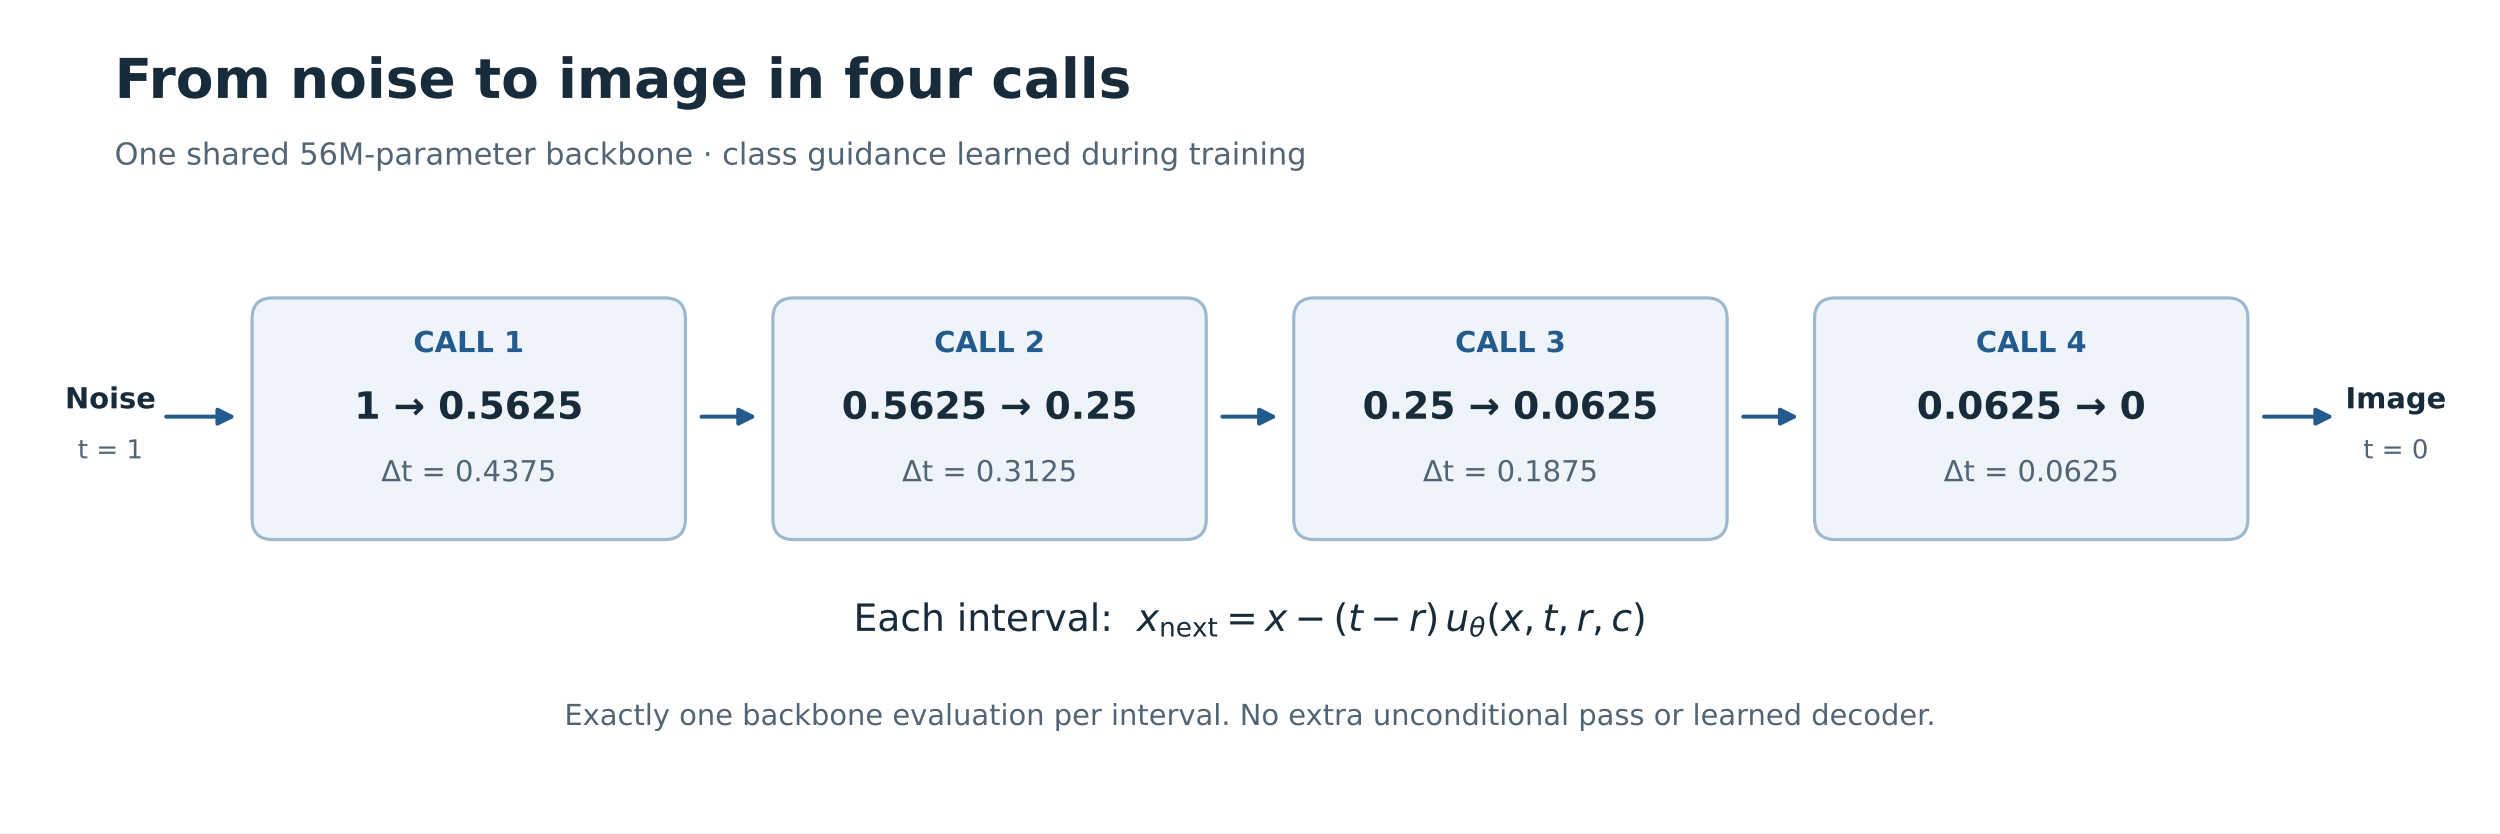
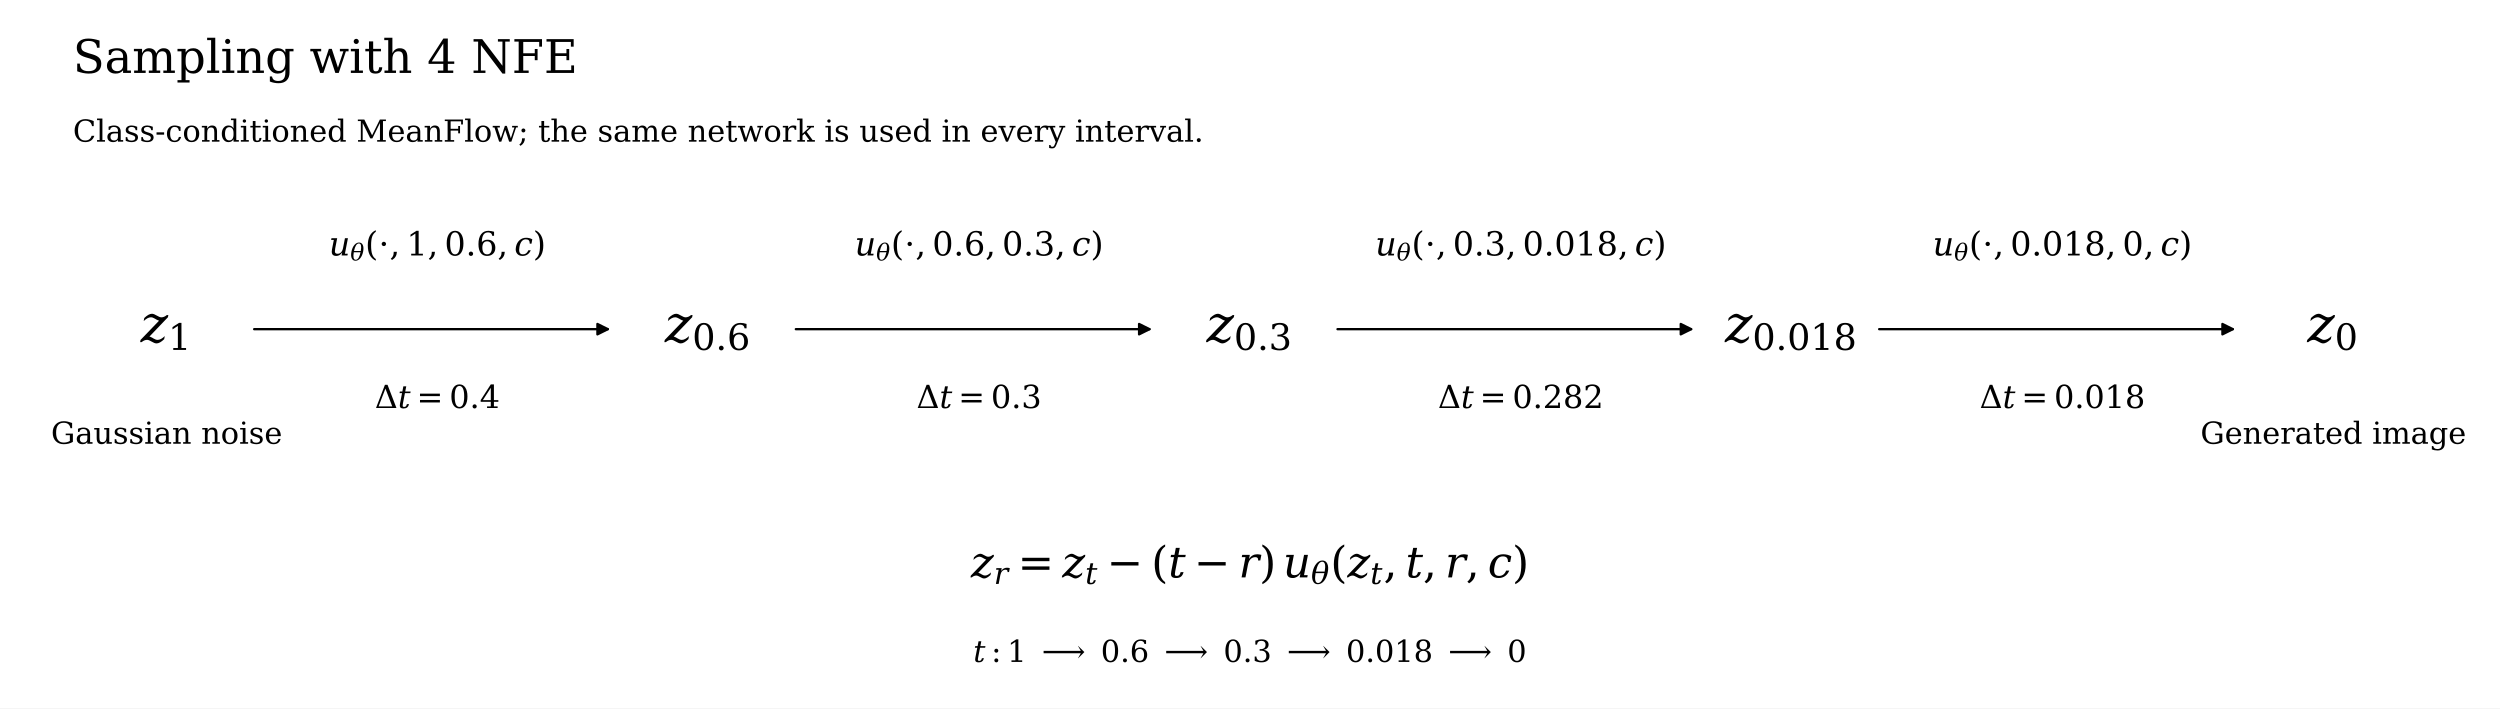
- <svg xmlns="http://www.w3.org/2000/svg" width="864pt" height="288pt" viewBox="0 0 864 288" version="1.1">
+ <svg xmlns="http://www.w3.org/2000/svg" width="864pt" height="244.8pt" viewBox="0 0 864 244.8" version="1.1">
  <defs>
    <style type="text/css">*{stroke-linejoin: round; stroke-linecap: butt}</style>
  </defs>
  <g id="figure_1">
    <g id="patch_1">
-       <path d="M 0 288  L 864 288  L 864 0  L 0 0  z " style="fill: #ffffff" />
+       <path d="M 0 244.8 L 864 244.8 L 864 0 L 0 0 z " style="fill: #ffffff" />
    </g>
    <g id="axes_1">
      <g id="patch_2">
-         <path d="M 94.32 186.48  L 229.68 186.48  Q 236.88 186.48 236.88 179.28  L 236.88 110.16  Q 236.88 102.96 229.68 102.96  L 94.32 102.96  Q 87.12 102.96 87.12 110.16  L 87.12 179.28  Q 87.12 186.48 94.32 186.48  z " clip-path="url(#p0bc3b1defd)" style="fill: #eef4f9; stroke: #9db8ce; stroke-width: 1.1; stroke-linejoin: miter" />
+         <path d="M 87.84 113.76 Q 149.4 113.76 210.066 113.76 " clip-path="url(#p4a0b4261d5)" style="fill: none; stroke: #000000; stroke-width: 0.8; stroke-linecap: round" />
+         <path d="M 206.466 111.96 L 210.066 113.76 L 206.466 115.56 z " clip-path="url(#p4a0b4261d5)" style="stroke: #000000; stroke-width: 0.8; stroke-linecap: round" />
      </g>
      <g id="patch_3">
-         <path d="M 274.32 186.48  L 409.68 186.48  Q 416.88 186.48 416.88 179.28  L 416.88 110.16  Q 416.88 102.96 409.68 102.96  L 274.32 102.96  Q 267.12 102.96 267.12 110.16  L 267.12 179.28  Q 267.12 186.48 274.32 186.48  z " clip-path="url(#p0bc3b1defd)" style="fill: #eef4f9; stroke: #9db8ce; stroke-width: 1.1; stroke-linejoin: miter" />
+         <path d="M 275.04 113.76 Q 336.6 113.76 397.266 113.76 " clip-path="url(#p4a0b4261d5)" style="fill: none; stroke: #000000; stroke-width: 0.8; stroke-linecap: round" />
+         <path d="M 393.666 111.96 L 397.266 113.76 L 393.666 115.56 z " clip-path="url(#p4a0b4261d5)" style="stroke: #000000; stroke-width: 0.8; stroke-linecap: round" />
      </g>
      <g id="patch_4">
-         <path d="M 454.32 186.48  L 589.68 186.48  Q 596.88 186.48 596.88 179.28  L 596.88 110.16  Q 596.88 102.96 589.68 102.96  L 454.32 102.96  Q 447.12 102.96 447.12 110.16  L 447.12 179.28  Q 447.12 186.48 454.32 186.48  z " clip-path="url(#p0bc3b1defd)" style="fill: #eef4f9; stroke: #9db8ce; stroke-width: 1.1; stroke-linejoin: miter" />
+         <path d="M 462.24 113.76 Q 523.8 113.76 584.466 113.76 " clip-path="url(#p4a0b4261d5)" style="fill: none; stroke: #000000; stroke-width: 0.8; stroke-linecap: round" />
+         <path d="M 580.866 111.96 L 584.466 113.76 L 580.866 115.56 z " clip-path="url(#p4a0b4261d5)" style="stroke: #000000; stroke-width: 0.8; stroke-linecap: round" />
      </g>
      <g id="patch_5">
-         <path d="M 634.32 186.48  L 769.68 186.48  Q 776.88 186.48 776.88 179.28  L 776.88 110.16  Q 776.88 102.96 769.68 102.96  L 634.32 102.96  Q 627.12 102.96 627.12 110.16  L 627.12 179.28  Q 627.12 186.48 634.32 186.48  z " clip-path="url(#p0bc3b1defd)" style="fill: #eef4f9; stroke: #9db8ce; stroke-width: 1.1; stroke-linejoin: miter" />
-       </g>
-       <g id="patch_6">
-         <path d="M 57.438 144  Q 69.478 144 79.952 144  " clip-path="url(#p0bc3b1defd)" style="fill: none; stroke: #235b8e; stroke-width: 1.4; stroke-linecap: round" />
-         <path d="M 75.152 141.6  L 79.952 144  L 75.152 146.4  z " clip-path="url(#p0bc3b1defd)" style="fill: #235b8e; stroke: #235b8e; stroke-width: 1.4; stroke-linecap: round" />
-       </g>
-       <g id="patch_7">
-         <path d="M 242.48 144  Q 251.999 144 259.954 144  " clip-path="url(#p0bc3b1defd)" style="fill: none; stroke: #235b8e; stroke-width: 1.4; stroke-linecap: round" />
-         <path d="M 255.154 141.6  L 259.954 144  L 255.154 146.4  z " clip-path="url(#p0bc3b1defd)" style="fill: #235b8e; stroke: #235b8e; stroke-width: 1.4; stroke-linecap: round" />
-       </g>
-       <g id="patch_8">
-         <path d="M 422.48 144  Q 431.999 144 439.954 144  " clip-path="url(#p0bc3b1defd)" style="fill: none; stroke: #235b8e; stroke-width: 1.4; stroke-linecap: round" />
-         <path d="M 435.154 141.6  L 439.954 144  L 435.154 146.4  z " clip-path="url(#p0bc3b1defd)" style="fill: #235b8e; stroke: #235b8e; stroke-width: 1.4; stroke-linecap: round" />
-       </g>
-       <g id="patch_9">
-         <path d="M 602.48 144  Q 611.999 144 619.954 144  " clip-path="url(#p0bc3b1defd)" style="fill: none; stroke: #235b8e; stroke-width: 1.4; stroke-linecap: round" />
-         <path d="M 615.154 141.6  L 619.954 144  L 615.154 146.4  z " clip-path="url(#p0bc3b1defd)" style="fill: #235b8e; stroke: #235b8e; stroke-width: 1.4; stroke-linecap: round" />
-       </g>
-       <g id="patch_10">
-         <path d="M 782.478 144  Q 794.518 144 804.992 144  " clip-path="url(#p0bc3b1defd)" style="fill: none; stroke: #235b8e; stroke-width: 1.4; stroke-linecap: round" />
-         <path d="M 800.192 141.6  L 804.992 144  L 800.192 146.4  z " clip-path="url(#p0bc3b1defd)" style="fill: #235b8e; stroke: #235b8e; stroke-width: 1.4; stroke-linecap: round" />
+         <path d="M 649.44 113.76 Q 711 113.76 771.666 113.76 " clip-path="url(#p4a0b4261d5)" style="fill: none; stroke: #000000; stroke-width: 0.8; stroke-linecap: round" />
+         <path d="M 768.066 111.96 L 771.666 113.76 L 768.066 115.56 z " clip-path="url(#p4a0b4261d5)" style="stroke: #000000; stroke-width: 0.8; stroke-linecap: round" />
      </g>
      <g id="text_1">
-         <text style="font-weight: 700; font-size: 19px; font-family: 'DejaVu Sans'; text-anchor: start; fill: #172b3a" x="39.6" y="33.84" transform="rotate(-0 39.6 33.84)">From noise to image in four calls</text>
+         <text style="font-size: 16px; font-family: 'DejaVu Serif'; text-anchor: start" x="25.2" y="25.2" transform="rotate(-0 25.2 25.2)">Sampling with 4 NFE</text>
      </g>
      <g id="text_2">
-         <text style="font-size: 10.5px; font-family: 'DejaVu Sans'; text-anchor: start; fill: #536575" x="39.6" y="56.88" transform="rotate(-0 39.6 56.88)">One shared 56M-parameter backbone · class guidance learned during training</text>
+         <text style="font-size: 10.5px; font-family: 'DejaVu Serif'; text-anchor: start" x="25.2" y="48.96" transform="rotate(-0 25.2 48.96)">Class-conditioned MeanFlow; the same network is used in every interval.</text>
      </g>
      <g id="text_3">
-         <text style="font-weight: 700; font-size: 10px; font-family: 'DejaVu Sans'; text-anchor: middle; fill: #235b8e" x="162" y="121.68" transform="rotate(-0 162 121.68)">CALL 1</text>
+         <g transform="translate(48.6 118.4358)">
+           <text>
+             <tspan x="0" y="-0.203" style="font-style: italic; font-size: 18px; font-family: 'DejaVu Serif'">z</tspan>
+             <tspan x="9.483" y="2.497" style="font-size: 12.6px; font-family: 'DejaVu Serif'">1</tspan>
+           </text>
+         </g>
      </g>
      <g id="text_4">
-         <text style="font-weight: 700; font-size: 13px; font-family: 'DejaVu Sans'; text-anchor: middle; fill: #172b3a" x="162" y="144.72" transform="rotate(-0 162 144.72)">1  →  0.5625</text>
+         <g transform="translate(113.6525 88.56)">
+           <text>
+             <tspan x="0" y="-0.266" style="font-style: italic; font-size: 11.5px; font-family: 'DejaVu Serif'">u</tspan>
+             <tspan x="64.089" y="-0.266" style="font-style: italic; font-size: 11.5px; font-family: 'DejaVu Serif'">c</tspan>
+             <tspan x="7.406" y="1.459" style="font-style: italic; font-size: 8.05px; font-family: 'DejaVu Serif'">θ</tspan>
+             <tspan x="12.551" y="-0.266" style="font-size: 11.5px; font-family: 'DejaVu Serif'">(</tspan>
+             <tspan x="17.038" y="-0.266" style="font-size: 11.5px; font-family: 'DejaVu Serif'">⋅</tspan>
+             <tspan x="20.974" y="-0.266" style="font-size: 11.5px; font-family: 'DejaVu Serif'">,</tspan>
+             <tspan x="26.811" y="-0.266" style="font-size: 11.5px; font-family: 'DejaVu Serif'">1</tspan>
+             <tspan x="34.127" y="-0.266" style="font-size: 11.5px; font-family: 'DejaVu Serif'">,</tspan>
+             <tspan x="39.964" y="-0.266" style="font-size: 11.5px; font-family: 'DejaVu Serif'">0</tspan>
+             <tspan x="47.281" y="-0.266" style="font-size: 11.5px; font-family: 'DejaVu Serif'">.</tspan>
+             <tspan x="50.936" y="-0.266" style="font-size: 11.5px; font-family: 'DejaVu Serif'">6</tspan>
+             <tspan x="58.253" y="-0.266" style="font-size: 11.5px; font-family: 'DejaVu Serif'">,</tspan>
+             <tspan x="70.53" y="-0.266" style="font-size: 11.5px; font-family: 'DejaVu Serif'">)</tspan>
+           </text>
+         </g>
      </g>
      <g id="text_5">
-         <text style="font-size: 10px; font-family: 'DejaVu Sans'; text-anchor: middle; fill: #536575" x="162" y="166.32" transform="rotate(-0 162 166.32)">Δt = 0.4375</text>
+         <g transform="translate(129.53 141.84)">
+           <text>
+             <tspan x="0" y="-0.828" style="font-size: 11px; font-family: 'DejaVu Serif'">Δ</tspan>
+             <tspan x="14.45" y="-0.828" style="font-size: 11px; font-family: 'DejaVu Serif'">=</tspan>
+             <tspan x="25.753" y="-0.828" style="font-size: 11px; font-family: 'DejaVu Serif'">0</tspan>
+             <tspan x="32.752" y="-0.828" style="font-size: 11px; font-family: 'DejaVu Serif'">.</tspan>
+             <tspan x="36.248" y="-0.828" style="font-size: 11px; font-family: 'DejaVu Serif'">4</tspan>
+             <tspan x="7.944" y="-0.828" style="font-style: italic; font-size: 11px; font-family: 'DejaVu Serif'">t</tspan>
+           </text>
+         </g>
      </g>
      <g id="text_6">
-         <text style="font-weight: 700; font-size: 10px; font-family: 'DejaVu Sans'; text-anchor: middle; fill: #235b8e" x="342" y="121.68" transform="rotate(-0 342 121.68)">CALL 2</text>
+         <g transform="translate(229.77 118.4358)">
+           <text>
+             <tspan x="0" y="-0.203" style="font-style: italic; font-size: 18px; font-family: 'DejaVu Serif'">z</tspan>
+             <tspan x="9.483" y="2.497" style="font-size: 12.6px; font-family: 'DejaVu Serif'">0</tspan>
+             <tspan x="17.5" y="2.497" style="font-size: 12.6px; font-family: 'DejaVu Serif'">.</tspan>
+             <tspan x="21.505" y="2.497" style="font-size: 12.6px; font-family: 'DejaVu Serif'">6</tspan>
+           </text>
+         </g>
      </g>
      <g id="text_7">
-         <text style="font-weight: 700; font-size: 13px; font-family: 'DejaVu Sans'; text-anchor: middle; fill: #172b3a" x="342" y="144.72" transform="rotate(-0 342 144.72)">0.5625  →  0.25</text>
+         <g transform="translate(295.39 88.56)">
+           <text>
+             <tspan x="0" y="-0.266" style="font-style: italic; font-size: 11.5px; font-family: 'DejaVu Serif'">u</tspan>
+             <tspan x="75.061" y="-0.266" style="font-style: italic; font-size: 11.5px; font-family: 'DejaVu Serif'">c</tspan>
+             <tspan x="7.406" y="1.459" style="font-style: italic; font-size: 8.05px; font-family: 'DejaVu Serif'">θ</tspan>
+             <tspan x="12.551" y="-0.266" style="font-size: 11.5px; font-family: 'DejaVu Serif'">(</tspan>
+             <tspan x="17.038" y="-0.266" style="font-size: 11.5px; font-family: 'DejaVu Serif'">⋅</tspan>
+             <tspan x="20.974" y="-0.266" style="font-size: 11.5px; font-family: 'DejaVu Serif'">,</tspan>
+             <tspan x="26.811" y="-0.266" style="font-size: 11.5px; font-family: 'DejaVu Serif'">0</tspan>
+             <tspan x="34.127" y="-0.266" style="font-size: 11.5px; font-family: 'DejaVu Serif'">.</tspan>
+             <tspan x="37.783" y="-0.266" style="font-size: 11.5px; font-family: 'DejaVu Serif'">6</tspan>
+             <tspan x="45.1" y="-0.266" style="font-size: 11.5px; font-family: 'DejaVu Serif'">,</tspan>
+             <tspan x="50.936" y="-0.266" style="font-size: 11.5px; font-family: 'DejaVu Serif'">0</tspan>
+             <tspan x="58.253" y="-0.266" style="font-size: 11.5px; font-family: 'DejaVu Serif'">.</tspan>
+             <tspan x="61.908" y="-0.266" style="font-size: 11.5px; font-family: 'DejaVu Serif'">3</tspan>
+             <tspan x="69.225" y="-0.266" style="font-size: 11.5px; font-family: 'DejaVu Serif'">,</tspan>
+             <tspan x="81.502" y="-0.266" style="font-size: 11.5px; font-family: 'DejaVu Serif'">)</tspan>
+           </text>
+         </g>
      </g>
      <g id="text_8">
-         <text style="font-size: 10px; font-family: 'DejaVu Sans'; text-anchor: middle; fill: #536575" x="342" y="166.32" transform="rotate(-0 342 166.32)">Δt = 0.3125</text>
+         <g transform="translate(316.73 141.84)">
+           <text>
+             <tspan x="0" y="-0.828" style="font-size: 11px; font-family: 'DejaVu Serif'">Δ</tspan>
+             <tspan x="14.45" y="-0.828" style="font-size: 11px; font-family: 'DejaVu Serif'">=</tspan>
+             <tspan x="25.753" y="-0.828" style="font-size: 11px; font-family: 'DejaVu Serif'">0</tspan>
+             <tspan x="32.752" y="-0.828" style="font-size: 11px; font-family: 'DejaVu Serif'">.</tspan>
+             <tspan x="36.248" y="-0.828" style="font-size: 11px; font-family: 'DejaVu Serif'">3</tspan>
+             <tspan x="7.944" y="-0.828" style="font-style: italic; font-size: 11px; font-family: 'DejaVu Serif'">t</tspan>
+           </text>
+         </g>
      </g>
      <g id="text_9">
-         <text style="font-weight: 700; font-size: 10px; font-family: 'DejaVu Sans'; text-anchor: middle; fill: #235b8e" x="522" y="121.68" transform="rotate(-0 522 121.68)">CALL 3</text>
+         <g transform="translate(416.97 118.4358)">
+           <text>
+             <tspan x="0" y="-0.203" style="font-style: italic; font-size: 18px; font-family: 'DejaVu Serif'">z</tspan>
+             <tspan x="9.483" y="2.497" style="font-size: 12.6px; font-family: 'DejaVu Serif'">0</tspan>
+             <tspan x="17.5" y="2.497" style="font-size: 12.6px; font-family: 'DejaVu Serif'">.</tspan>
+             <tspan x="21.505" y="2.497" style="font-size: 12.6px; font-family: 'DejaVu Serif'">3</tspan>
+           </text>
+         </g>
      </g>
      <g id="text_10">
-         <text style="font-weight: 700; font-size: 13px; font-family: 'DejaVu Sans'; text-anchor: middle; fill: #172b3a" x="522" y="144.72" transform="rotate(-0 522 144.72)">0.25  →  0.0625</text>
+         <g transform="translate(475.2875 88.56)">
+           <text>
+             <tspan x="0" y="-0.266" style="font-style: italic; font-size: 11.5px; font-family: 'DejaVu Serif'">u</tspan>
+             <tspan x="89.695" y="-0.266" style="font-style: italic; font-size: 11.5px; font-family: 'DejaVu Serif'">c</tspan>
+             <tspan x="7.406" y="1.459" style="font-style: italic; font-size: 8.05px; font-family: 'DejaVu Serif'">θ</tspan>
+             <tspan x="12.551" y="-0.266" style="font-size: 11.5px; font-family: 'DejaVu Serif'">(</tspan>
+             <tspan x="17.038" y="-0.266" style="font-size: 11.5px; font-family: 'DejaVu Serif'">⋅</tspan>
+             <tspan x="20.974" y="-0.266" style="font-size: 11.5px; font-family: 'DejaVu Serif'">,</tspan>
+             <tspan x="26.811" y="-0.266" style="font-size: 11.5px; font-family: 'DejaVu Serif'">0</tspan>
+             <tspan x="34.127" y="-0.266" style="font-size: 11.5px; font-family: 'DejaVu Serif'">.</tspan>
+             <tspan x="37.783" y="-0.266" style="font-size: 11.5px; font-family: 'DejaVu Serif'">3</tspan>
+             <tspan x="45.1" y="-0.266" style="font-size: 11.5px; font-family: 'DejaVu Serif'">,</tspan>
+             <tspan x="50.936" y="-0.266" style="font-size: 11.5px; font-family: 'DejaVu Serif'">0</tspan>
+             <tspan x="58.253" y="-0.266" style="font-size: 11.5px; font-family: 'DejaVu Serif'">.</tspan>
+             <tspan x="61.908" y="-0.266" style="font-size: 11.5px; font-family: 'DejaVu Serif'">0</tspan>
+             <tspan x="69.225" y="-0.266" style="font-size: 11.5px; font-family: 'DejaVu Serif'">1</tspan>
+             <tspan x="76.542" y="-0.266" style="font-size: 11.5px; font-family: 'DejaVu Serif'">8</tspan>
+             <tspan x="83.858" y="-0.266" style="font-size: 11.5px; font-family: 'DejaVu Serif'">,</tspan>
+             <tspan x="96.135" y="-0.266" style="font-size: 11.5px; font-family: 'DejaVu Serif'">)</tspan>
+           </text>
+         </g>
      </g>
      <g id="text_11">
-         <text style="font-size: 10px; font-family: 'DejaVu Sans'; text-anchor: middle; fill: #536575" x="522" y="166.32" transform="rotate(-0 522 166.32)">Δt = 0.1875</text>
+         <g transform="translate(496.945 141.84)">
+           <text>
+             <tspan x="0" y="-0.828" style="font-size: 11px; font-family: 'DejaVu Serif'">Δ</tspan>
+             <tspan x="14.45" y="-0.828" style="font-size: 11px; font-family: 'DejaVu Serif'">=</tspan>
+             <tspan x="25.753" y="-0.828" style="font-size: 11px; font-family: 'DejaVu Serif'">0</tspan>
+             <tspan x="32.752" y="-0.828" style="font-size: 11px; font-family: 'DejaVu Serif'">.</tspan>
+             <tspan x="36.248" y="-0.828" style="font-size: 11px; font-family: 'DejaVu Serif'">2</tspan>
+             <tspan x="43.247" y="-0.828" style="font-size: 11px; font-family: 'DejaVu Serif'">8</tspan>
+             <tspan x="50.246" y="-0.828" style="font-size: 11px; font-family: 'DejaVu Serif'">2</tspan>
+             <tspan x="7.944" y="-0.828" style="font-style: italic; font-size: 11px; font-family: 'DejaVu Serif'">t</tspan>
+           </text>
+         </g>
      </g>
      <g id="text_12">
-         <text style="font-weight: 700; font-size: 10px; font-family: 'DejaVu Sans'; text-anchor: middle; fill: #235b8e" x="702" y="121.68" transform="rotate(-0 702 121.68)">CALL 4</text>
+         <g transform="translate(596.16 118.4358)">
+           <text>
+             <tspan x="0" y="-0.203" style="font-style: italic; font-size: 18px; font-family: 'DejaVu Serif'">z</tspan>
+             <tspan x="9.483" y="2.497" style="font-size: 12.6px; font-family: 'DejaVu Serif'">0</tspan>
+             <tspan x="17.5" y="2.497" style="font-size: 12.6px; font-family: 'DejaVu Serif'">.</tspan>
+             <tspan x="21.505" y="2.497" style="font-size: 12.6px; font-family: 'DejaVu Serif'">0</tspan>
+             <tspan x="29.522" y="2.497" style="font-size: 12.6px; font-family: 'DejaVu Serif'">1</tspan>
+             <tspan x="37.538" y="2.497" style="font-size: 12.6px; font-family: 'DejaVu Serif'">8</tspan>
+           </text>
+         </g>
      </g>
      <g id="text_13">
-         <text style="font-weight: 700; font-size: 13px; font-family: 'DejaVu Sans'; text-anchor: middle; fill: #172b3a" x="702" y="144.72" transform="rotate(-0 702 144.72)">0.0625  →  0</text>
+         <g transform="translate(667.95 88.56)">
+           <text>
+             <tspan x="0" y="-0.266" style="font-style: italic; font-size: 11.5px; font-family: 'DejaVu Serif'">u</tspan>
+             <tspan x="78.722" y="-0.266" style="font-style: italic; font-size: 11.5px; font-family: 'DejaVu Serif'">c</tspan>
+             <tspan x="7.406" y="1.459" style="font-style: italic; font-size: 8.05px; font-family: 'DejaVu Serif'">θ</tspan>
+             <tspan x="12.551" y="-0.266" style="font-size: 11.5px; font-family: 'DejaVu Serif'">(</tspan>
+             <tspan x="17.038" y="-0.266" style="font-size: 11.5px; font-family: 'DejaVu Serif'">⋅</tspan>
+             <tspan x="20.974" y="-0.266" style="font-size: 11.5px; font-family: 'DejaVu Serif'">,</tspan>
+             <tspan x="26.811" y="-0.266" style="font-size: 11.5px; font-family: 'DejaVu Serif'">0</tspan>
+             <tspan x="34.127" y="-0.266" style="font-size: 11.5px; font-family: 'DejaVu Serif'">.</tspan>
+             <tspan x="37.783" y="-0.266" style="font-size: 11.5px; font-family: 'DejaVu Serif'">0</tspan>
+             <tspan x="45.1" y="-0.266" style="font-size: 11.5px; font-family: 'DejaVu Serif'">1</tspan>
+             <tspan x="52.416" y="-0.266" style="font-size: 11.5px; font-family: 'DejaVu Serif'">8</tspan>
+             <tspan x="59.733" y="-0.266" style="font-size: 11.5px; font-family: 'DejaVu Serif'">,</tspan>
+             <tspan x="65.569" y="-0.266" style="font-size: 11.5px; font-family: 'DejaVu Serif'">0</tspan>
+             <tspan x="72.886" y="-0.266" style="font-size: 11.5px; font-family: 'DejaVu Serif'">,</tspan>
+             <tspan x="85.163" y="-0.266" style="font-size: 11.5px; font-family: 'DejaVu Serif'">)</tspan>
+           </text>
+         </g>
      </g>
      <g id="text_14">
-         <text style="font-size: 10px; font-family: 'DejaVu Sans'; text-anchor: middle; fill: #536575" x="702" y="166.32" transform="rotate(-0 702 166.32)">Δt = 0.0625</text>
+         <g transform="translate(684.145 141.84)">
+           <text>
+             <tspan x="0" y="-0.828" style="font-size: 11px; font-family: 'DejaVu Serif'">Δ</tspan>
+             <tspan x="14.45" y="-0.828" style="font-size: 11px; font-family: 'DejaVu Serif'">=</tspan>
+             <tspan x="25.753" y="-0.828" style="font-size: 11px; font-family: 'DejaVu Serif'">0</tspan>
+             <tspan x="32.752" y="-0.828" style="font-size: 11px; font-family: 'DejaVu Serif'">.</tspan>
+             <tspan x="36.248" y="-0.828" style="font-size: 11px; font-family: 'DejaVu Serif'">0</tspan>
+             <tspan x="43.247" y="-0.828" style="font-size: 11px; font-family: 'DejaVu Serif'">1</tspan>
+             <tspan x="50.246" y="-0.828" style="font-size: 11px; font-family: 'DejaVu Serif'">8</tspan>
+             <tspan x="7.944" y="-0.828" style="font-style: italic; font-size: 11px; font-family: 'DejaVu Serif'">t</tspan>
+           </text>
+         </g>
      </g>
      <g id="text_15">
-         <text style="font-weight: 700; font-size: 10px; font-family: 'DejaVu Sans'; text-anchor: middle; fill: #172b3a" x="38.16" y="141.12" transform="rotate(-0 38.16 141.12)">Noise</text>
+         <g transform="translate(797.4 118.4358)">
+           <text>
+             <tspan x="0" y="-0.203" style="font-style: italic; font-size: 18px; font-family: 'DejaVu Serif'">z</tspan>
+             <tspan x="9.483" y="2.497" style="font-size: 12.6px; font-family: 'DejaVu Serif'">0</tspan>
+           </text>
+         </g>
      </g>
      <g id="text_16">
-         <text style="font-size: 9px; font-family: 'DejaVu Sans'; text-anchor: middle; fill: #536575" x="38.16" y="158.4" transform="rotate(-0 38.16 158.4)">t = 1</text>
+         <text style="font-size: 10.5px; font-family: 'DejaVu Serif'; text-anchor: middle" x="57.6" y="153.36" transform="rotate(-0 57.6 153.36)">Gaussian noise</text>
      </g>
      <g id="text_17">
-         <text style="font-weight: 700; font-size: 10px; font-family: 'DejaVu Sans'; text-anchor: middle; fill: #172b3a" x="828" y="141.12" transform="rotate(-0 828 141.12)">Image</text>
+         <text style="font-size: 10.5px; font-family: 'DejaVu Serif'; text-anchor: middle" x="806.4" y="153.36" transform="rotate(-0 806.4 153.36)">Generated image</text>
      </g>
      <g id="text_18">
-         <text style="font-size: 9px; font-family: 'DejaVu Sans'; text-anchor: middle; fill: #536575" x="828" y="158.4" transform="rotate(-0 828 158.4)">t = 0</text>
+         <g transform="translate(335.55 200.16)">
+           <text>
+             <tspan x="0" y="-0.609" style="font-style: italic; font-size: 15px; font-family: 'DejaVu Serif'">z</tspan>
+             <tspan x="31.569" y="-0.609" style="font-style: italic; font-size: 15px; font-family: 'DejaVu Serif'">z</tspan>
+             <tspan x="68.191" y="-0.609" style="font-style: italic; font-size: 15px; font-family: 'DejaVu Serif'">t</tspan>
+             <tspan x="92.476" y="-0.609" style="font-style: italic; font-size: 15px; font-family: 'DejaVu Serif'">r</tspan>
+             <tspan x="107.869" y="-0.609" style="font-style: italic; font-size: 15px; font-family: 'DejaVu Serif'">u</tspan>
+             <tspan x="130.093" y="-0.609" style="font-style: italic; font-size: 15px; font-family: 'DejaVu Serif'">z</tspan>
+             <tspan x="150.217" y="-0.609" style="font-style: italic; font-size: 15px; font-family: 'DejaVu Serif'">t</tspan>
+             <tspan x="163.858" y="-0.609" style="font-style: italic; font-size: 15px; font-family: 'DejaVu Serif'">r</tspan>
+             <tspan x="178.641" y="-0.609" style="font-style: italic; font-size: 15px; font-family: 'DejaVu Serif'">c</tspan>
+             <tspan x="7.903" y="1.641" style="font-style: italic; font-size: 10.5px; font-family: 'DejaVu Serif'">r</tspan>
+             <tspan x="39.472" y="1.641" style="font-style: italic; font-size: 10.5px; font-family: 'DejaVu Serif'">t</tspan>
+             <tspan x="117.53" y="1.641" style="font-style: italic; font-size: 10.5px; font-family: 'DejaVu Serif'">θ</tspan>
+             <tspan x="137.996" y="1.641" style="font-style: italic; font-size: 10.5px; font-family: 'DejaVu Serif'">t</tspan>
+             <tspan x="16.156" y="-0.609" style="font-size: 15px; font-family: 'DejaVu Serif'">=</tspan>
+             <tspan x="46.926" y="-0.609" style="font-size: 15px; font-family: 'DejaVu Serif'">−</tspan>
+             <tspan x="62.339" y="-0.609" style="font-size: 15px; font-family: 'DejaVu Serif'">(</tspan>
+             <tspan x="77.063" y="-0.609" style="font-size: 15px; font-family: 'DejaVu Serif'">−</tspan>
+             <tspan x="99.647" y="-0.609" style="font-size: 15px; font-family: 'DejaVu Serif'">)</tspan>
+             <tspan x="124.241" y="-0.609" style="font-size: 15px; font-family: 'DejaVu Serif'">(</tspan>
+             <tspan x="142.605" y="-0.609" style="font-size: 15px; font-family: 'DejaVu Serif'">,</tspan>
+             <tspan x="156.245" y="-0.609" style="font-size: 15px; font-family: 'DejaVu Serif'">,</tspan>
+             <tspan x="171.028" y="-0.609" style="font-size: 15px; font-family: 'DejaVu Serif'">,</tspan>
+             <tspan x="187.042" y="-0.609" style="font-size: 15px; font-family: 'DejaVu Serif'">)</tspan>
+           </text>
+         </g>
      </g>
      <g id="text_19">
-         <g style="fill: #172b3a" transform="translate(294.98 218.16)">
-           <text>
-             <tspan x="0" y="-0.125" style="font-size: 13px; font-family: 'DejaVu Sans'; fill: #172b3a">E</tspan>
-             <tspan x="8.214" y="-0.125" style="font-size: 13px; font-family: 'DejaVu Sans'; fill: #172b3a">a</tspan>
-             <tspan x="16.18" y="-0.125" style="font-size: 13px; font-family: 'DejaVu Sans'; fill: #172b3a">c</tspan>
-             <tspan x="23.328" y="-0.125" style="font-size: 13px; font-family: 'DejaVu Sans'; fill: #172b3a">h</tspan>
-             <tspan x="31.567" y="-0.125" style="font-size: 13px; font-family: 'DejaVu Sans'; fill: #172b3a"> </tspan>
-             <tspan x="35.699" y="-0.125" style="font-size: 13px; font-family: 'DejaVu Sans'; fill: #172b3a">i</tspan>
-             <tspan x="39.311" y="-0.125" style="font-size: 13px; font-family: 'DejaVu Sans'; fill: #172b3a">n</tspan>
-             <tspan x="47.55" y="-0.125" style="font-size: 13px; font-family: 'DejaVu Sans'; fill: #172b3a">t</tspan>
-             <tspan x="52.647" y="-0.125" style="font-size: 13px; font-family: 'DejaVu Sans'; fill: #172b3a">e</tspan>
-             <tspan x="60.646" y="-0.125" style="font-size: 13px; font-family: 'DejaVu Sans'; fill: #172b3a">r</tspan>
-             <tspan x="65.99" y="-0.125" style="font-size: 13px; font-family: 'DejaVu Sans'; fill: #172b3a">v</tspan>
-             <tspan x="73.684" y="-0.125" style="font-size: 13px; font-family: 'DejaVu Sans'; fill: #172b3a">a</tspan>
-             <tspan x="81.65" y="-0.125" style="font-size: 13px; font-family: 'DejaVu Sans'; fill: #172b3a">l</tspan>
-             <tspan x="85.262" y="-0.125" style="font-size: 13px; font-family: 'DejaVu Sans'; fill: #172b3a">:</tspan>
-             <tspan x="89.642" y="-0.125" style="font-size: 13px; font-family: 'DejaVu Sans'; fill: #172b3a"> </tspan>
-             <tspan x="93.774" y="-0.125" style="font-size: 13px; font-family: 'DejaVu Sans'; fill: #172b3a"> </tspan>
-             <tspan x="128.807" y="-0.125" style="font-size: 13px; font-family: 'DejaVu Sans'; fill: #172b3a">=</tspan>
-             <tspan x="152.459" y="-0.125" style="font-size: 13px; font-family: 'DejaVu Sans'; fill: #172b3a">−</tspan>
-             <tspan x="165.884" y="-0.125" style="font-size: 13px; font-family: 'DejaVu Sans'; fill: #172b3a">(</tspan>
-             <tspan x="178.586" y="-0.125" style="font-size: 13px; font-family: 'DejaVu Sans'; fill: #172b3a">−</tspan>
-             <tspan x="197.356" y="-0.125" style="font-size: 13px; font-family: 'DejaVu Sans'; fill: #172b3a">)</tspan>
-             <tspan x="218.7" y="-0.125" style="font-size: 13px; font-family: 'DejaVu Sans'; fill: #172b3a">(</tspan>
-             <tspan x="231.465" y="-0.125" style="font-size: 13px; font-family: 'DejaVu Sans'; fill: #172b3a">,</tspan>
-             <tspan x="243.228" y="-0.125" style="font-size: 13px; font-family: 'DejaVu Sans'; fill: #172b3a">,</tspan>
-             <tspan x="255.237" y="-0.125" style="font-size: 13px; font-family: 'DejaVu Sans'; fill: #172b3a">,</tspan>
-             <tspan x="269.05" y="-0.125" style="font-size: 13px; font-family: 'DejaVu Sans'; fill: #172b3a">)</tspan>
-             <tspan x="97.906" y="-0.125" style="font-style: oblique; font-size: 13px; font-family: 'DejaVu Sans'; fill: #172b3a">x</tspan>
-             <tspan x="142.233" y="-0.125" style="font-style: oblique; font-size: 13px; font-family: 'DejaVu Sans'; fill: #172b3a">x</tspan>
-             <tspan x="170.956" y="-0.125" style="font-style: oblique; font-size: 13px; font-family: 'DejaVu Sans'; fill: #172b3a">t</tspan>
-             <tspan x="192.011" y="-0.125" style="font-style: oblique; font-size: 13px; font-family: 'DejaVu Sans'; fill: #172b3a">r</tspan>
-             <tspan x="204.538" y="-0.125" style="font-style: oblique; font-size: 13px; font-family: 'DejaVu Sans'; fill: #172b3a">u</tspan>
-             <tspan x="223.772" y="-0.125" style="font-style: oblique; font-size: 13px; font-family: 'DejaVu Sans'; fill: #172b3a">x</tspan>
-             <tspan x="238.13" y="-0.125" style="font-style: oblique; font-size: 13px; font-family: 'DejaVu Sans'; fill: #172b3a">t</tspan>
-             <tspan x="249.893" y="-0.125" style="font-style: oblique; font-size: 13px; font-family: 'DejaVu Sans'; fill: #172b3a">r</tspan>
-             <tspan x="261.902" y="-0.125" style="font-style: oblique; font-size: 13px; font-family: 'DejaVu Sans'; fill: #172b3a">c</tspan>
-             <tspan x="105.6" y="1.825" style="font-size: 9.1px; font-family: 'DejaVu Sans'; fill: #172b3a">n</tspan>
-             <tspan x="111.367" y="1.825" style="font-size: 9.1px; font-family: 'DejaVu Sans'; fill: #172b3a">e</tspan>
-             <tspan x="116.966" y="1.825" style="font-size: 9.1px; font-family: 'DejaVu Sans'; fill: #172b3a">x</tspan>
-             <tspan x="122.351" y="1.825" style="font-size: 9.1px; font-family: 'DejaVu Sans'; fill: #172b3a">t</tspan>
-             <tspan x="212.777" y="1.825" style="font-style: oblique; font-size: 9.1px; font-family: 'DejaVu Sans'; fill: #172b3a">θ</tspan>
-           </text>
-         </g>
-       </g>
-       <g id="text_20">
-         <text style="font-size: 10px; font-family: 'DejaVu Sans'; text-anchor: middle; fill: #536575" x="432" y="250.56" transform="rotate(-0 432 250.56)">Exactly one backbone evaluation per interval. No extra unconditional pass or learned decoder.</text>
+         <g transform="translate(336.345 228.96)">
+           <text>
+             <tspan x="0" y="-0.203" style="font-style: italic; font-size: 10.5px; font-family: 'DejaVu Serif'">t</tspan>
+             <tspan x="6.211" y="-0.203" style="font-size: 10.5px; font-family: 'DejaVu Serif'">:</tspan>
+             <tspan x="11.74" y="-0.203" style="font-size: 10.5px; font-family: 'DejaVu Serif'">1</tspan>
+             <tspan x="23.73" y="-0.203" style="font-size: 10.5px; font-family: 'DejaVu Serif'">⟶</tspan>
+             <tspan x="44.093" y="-0.203" style="font-size: 10.5px; font-family: 'DejaVu Serif'">0</tspan>
+             <tspan x="50.774" y="-0.203" style="font-size: 10.5px; font-family: 'DejaVu Serif'">.</tspan>
+             <tspan x="54.111" y="-0.203" style="font-size: 10.5px; font-family: 'DejaVu Serif'">6</tspan>
+             <tspan x="66.102" y="-0.203" style="font-size: 10.5px; font-family: 'DejaVu Serif'">⟶</tspan>
+             <tspan x="86.465" y="-0.203" style="font-size: 10.5px; font-family: 'DejaVu Serif'">0</tspan>
+             <tspan x="93.145" y="-0.203" style="font-size: 10.5px; font-family: 'DejaVu Serif'">.</tspan>
+             <tspan x="96.483" y="-0.203" style="font-size: 10.5px; font-family: 'DejaVu Serif'">3</tspan>
+             <tspan x="108.473" y="-0.203" style="font-size: 10.5px; font-family: 'DejaVu Serif'">⟶</tspan>
+             <tspan x="128.836" y="-0.203" style="font-size: 10.5px; font-family: 'DejaVu Serif'">0</tspan>
+             <tspan x="135.516" y="-0.203" style="font-size: 10.5px; font-family: 'DejaVu Serif'">.</tspan>
+             <tspan x="138.854" y="-0.203" style="font-size: 10.5px; font-family: 'DejaVu Serif'">0</tspan>
+             <tspan x="145.535" y="-0.203" style="font-size: 10.5px; font-family: 'DejaVu Serif'">1</tspan>
+             <tspan x="152.215" y="-0.203" style="font-size: 10.5px; font-family: 'DejaVu Serif'">8</tspan>
+             <tspan x="164.205" y="-0.203" style="font-size: 10.5px; font-family: 'DejaVu Serif'">⟶</tspan>
+             <tspan x="184.568" y="-0.203" style="font-size: 10.5px; font-family: 'DejaVu Serif'">0</tspan>
+           </text>
+         </g>
      </g>
    </g>
  </g>
  <defs>
-     <clipPath id="p0bc3b1defd">
-       <rect x="0" y="0" width="864" height="288" />
+     <clipPath id="p4a0b4261d5">
+       <rect x="0" y="0" width="864" height="244.8" />
    </clipPath>
  </defs>
</svg>
